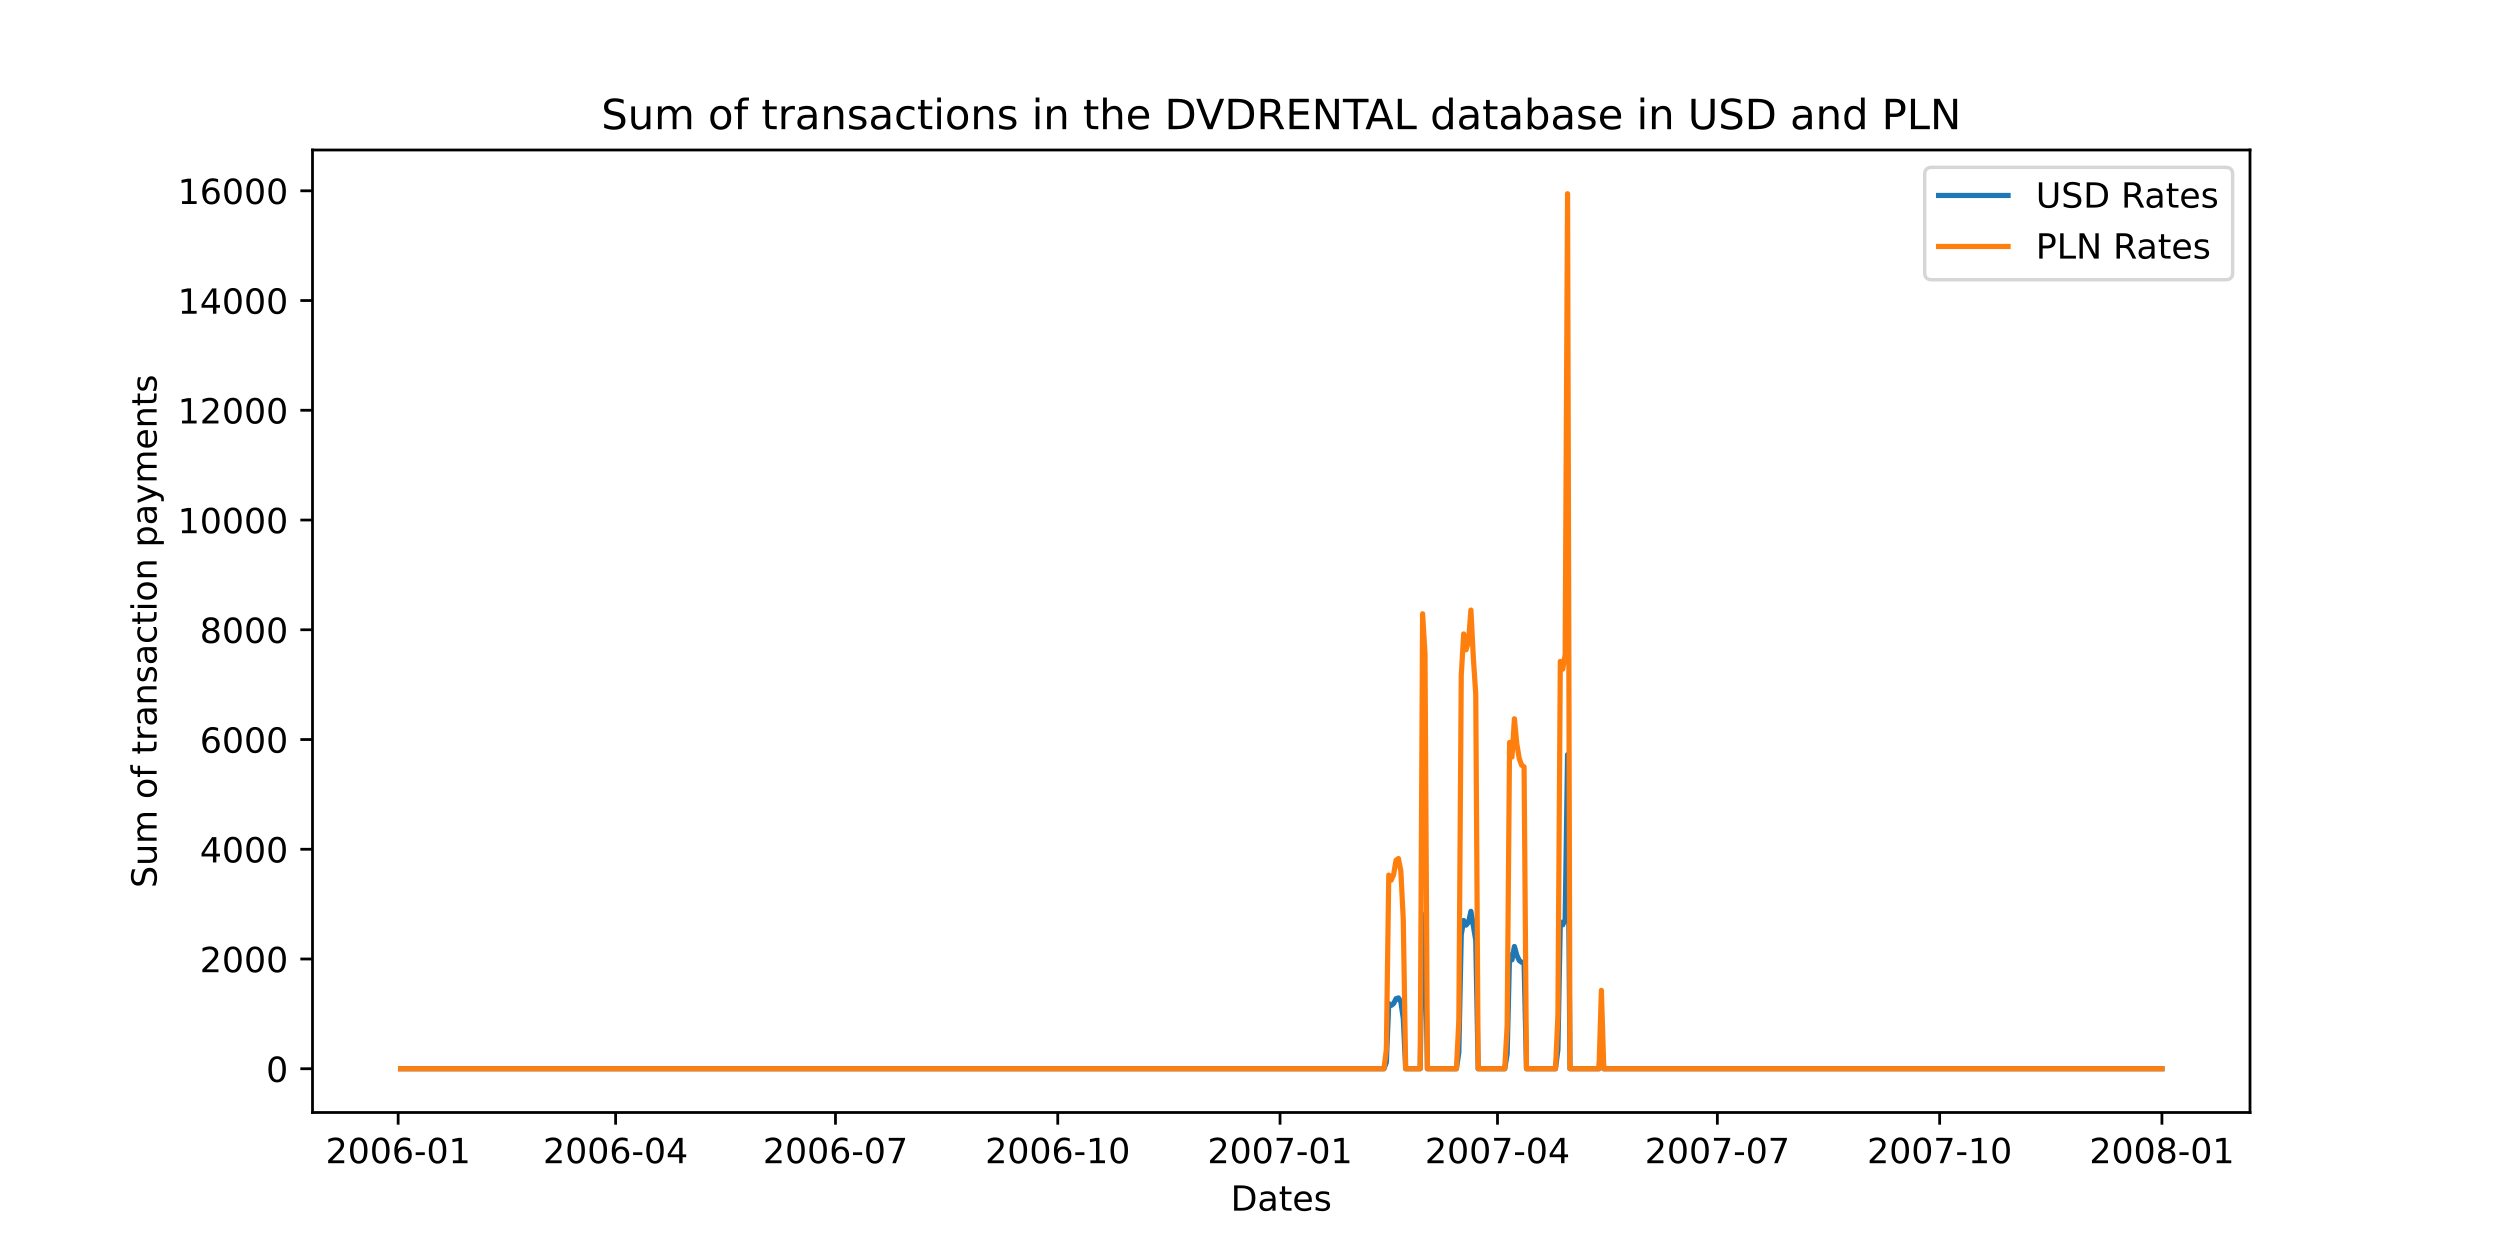
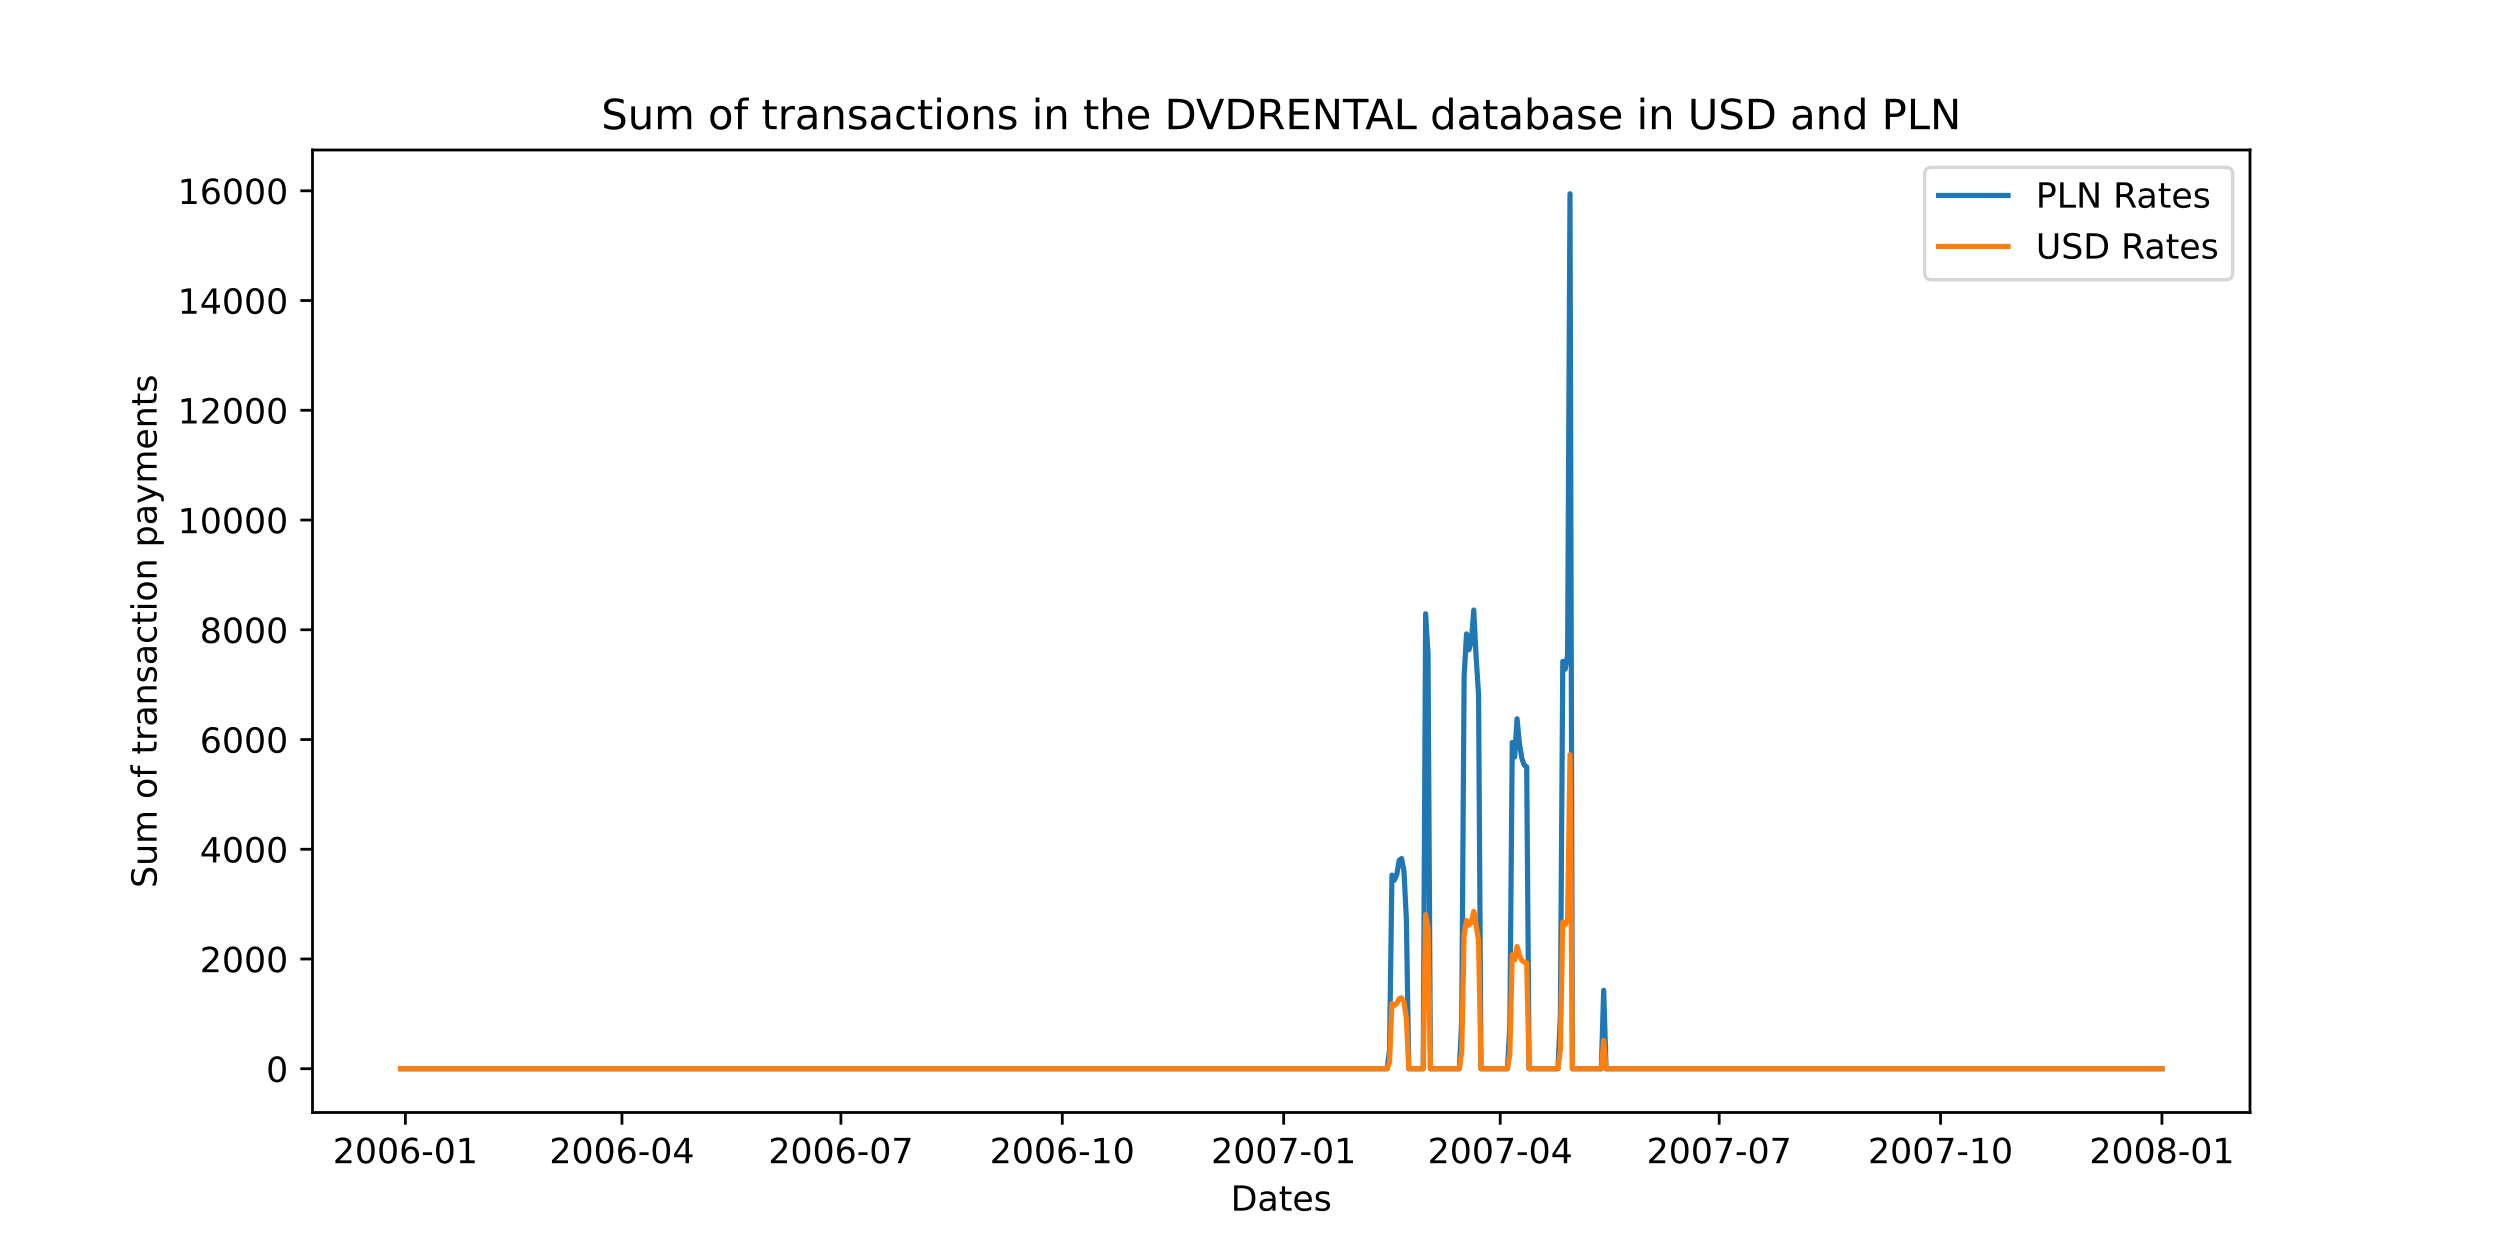
<svg xmlns="http://www.w3.org/2000/svg" xmlns:xlink="http://www.w3.org/1999/xlink" height="360pt" version="1.1" viewBox="0 0 720 360" width="720pt">
  <defs>
    <style type="text/css">*{stroke-linecap:butt;stroke-linejoin:round;}</style>
  </defs>
  <g id="figure_1">
    <g id="patch_1">
      <path d="M 0 360  L 720 360  L 720 0  L 0 0  z " style="fill:#ffffff;" />
    </g>
    <g id="axes_1">
      <g id="patch_2">
        <path d="M 90 320.4  L 648 320.4  L 648 43.2  L 90 43.2  z " style="fill:#ffffff;" />
      </g>
      <g id="matplotlib.axis_1">
        <g id="xtick_1">
          <g id="line2d_1">
            <defs>
-               <path d="M 0 0  L 0 3.5  " id="m8ae2f4ea86" style="stroke:#000000;stroke-width:0.8;" />
+               <path d="M 0 0  L 0 3.5  " id="md2134ed39a" style="stroke:#000000;stroke-width:0.8;" />
            </defs>
            <g>
-               <use style="stroke:#000000;stroke-width:0.8;" x="114.668" xlink:href="#m8ae2f4ea86" y="320.4" />
+               <use style="stroke:#000000;stroke-width:0.8;" x="116.75" xlink:href="#md2134ed39a" y="320.4" />
            </g>
          </g>
          <g id="text_1">
-             <g transform="translate(93.77638 334.9984)scale(0.1 -0.1)">
+             <g transform="translate(95.85822 334.9984)scale(0.1 -0.1)">
              <defs>
                <path d="M 19.188 8.297  L 53.609 8.297  L 53.609 0  L 7.328 0  L 7.328 8.297  Q 12.938 14.109 22.625 23.891  Q 32.328 33.688 34.812 36.531  Q 39.547 41.844 41.422 45.531  Q 43.312 49.219 43.312 52.781  Q 43.312 58.594 39.234 62.25  Q 35.156 65.922 28.609 65.922  Q 23.969 65.922 18.812 64.312  Q 13.672 62.703 7.812 59.422  L 7.812 69.391  Q 13.766 71.781 18.938 73  Q 24.125 74.219 28.422 74.219  Q 39.75 74.219 46.484 68.547  Q 53.219 62.891 53.219 53.422  Q 53.219 48.922 51.531 44.891  Q 49.859 40.875 45.406 35.406  Q 44.188 33.984 37.641 27.219  Q 31.109 20.453 19.188 8.297  z " id="DejaVuSans-50" />
                <path d="M 31.781 66.406  Q 24.172 66.406 20.328 58.906  Q 16.5 51.422 16.5 36.375  Q 16.5 21.391 20.328 13.891  Q 24.172 6.391 31.781 6.391  Q 39.453 6.391 43.281 13.891  Q 47.125 21.391 47.125 36.375  Q 47.125 51.422 43.281 58.906  Q 39.453 66.406 31.781 66.406  z M 31.781 74.219  Q 44.047 74.219 50.516 64.516  Q 56.984 54.828 56.984 36.375  Q 56.984 17.969 50.516 8.266  Q 44.047 -1.422 31.781 -1.422  Q 19.531 -1.422 13.062 8.266  Q 6.594 17.969 6.594 36.375  Q 6.594 54.828 13.062 64.516  Q 19.531 74.219 31.781 74.219  z " id="DejaVuSans-48" />
                <path d="M 33.016 40.375  Q 26.375 40.375 22.484 35.828  Q 18.609 31.297 18.609 23.391  Q 18.609 15.531 22.484 10.953  Q 26.375 6.391 33.016 6.391  Q 39.656 6.391 43.531 10.953  Q 47.406 15.531 47.406 23.391  Q 47.406 31.297 43.531 35.828  Q 39.656 40.375 33.016 40.375  z M 52.594 71.297  L 52.594 62.312  Q 48.875 64.062 45.094 64.984  Q 41.312 65.922 37.594 65.922  Q 27.828 65.922 22.672 59.328  Q 17.531 52.734 16.797 39.406  Q 19.672 43.656 24.016 45.922  Q 28.375 48.188 33.594 48.188  Q 44.578 48.188 50.953 41.516  Q 57.328 34.859 57.328 23.391  Q 57.328 12.156 50.688 5.359  Q 44.047 -1.422 33.016 -1.422  Q 20.359 -1.422 13.672 8.266  Q 6.984 17.969 6.984 36.375  Q 6.984 53.656 15.188 63.938  Q 23.391 74.219 37.203 74.219  Q 40.922 74.219 44.703 73.484  Q 48.484 72.75 52.594 71.297  z " id="DejaVuSans-54" />
                <path d="M 4.891 31.391  L 31.203 31.391  L 31.203 23.391  L 4.891 23.391  z " id="DejaVuSans-45" />
                <path d="M 12.406 8.297  L 28.516 8.297  L 28.516 63.922  L 10.984 60.406  L 10.984 69.391  L 28.422 72.906  L 38.281 72.906  L 38.281 8.297  L 54.391 8.297  L 54.391 0  L 12.406 0  z " id="DejaVuSans-49" />
              </defs>
              <use xlink:href="#DejaVuSans-50" />
              <use x="63.623" xlink:href="#DejaVuSans-48" />
              <use x="127.246" xlink:href="#DejaVuSans-48" />
              <use x="190.869" xlink:href="#DejaVuSans-54" />
              <use x="254.492" xlink:href="#DejaVuSans-45" />
              <use x="290.576" xlink:href="#DejaVuSans-48" />
              <use x="354.199" xlink:href="#DejaVuSans-49" />
            </g>
          </g>
        </g>
        <g id="xtick_2">
          <g id="line2d_2">
            <g>
-               <use style="stroke:#000000;stroke-width:0.8;" x="177.294" xlink:href="#m8ae2f4ea86" y="320.4" />
+               <use style="stroke:#000000;stroke-width:0.8;" x="179.119" xlink:href="#md2134ed39a" y="320.4" />
            </g>
          </g>
          <g id="text_2">
-             <g transform="translate(156.4026 334.9984)scale(0.1 -0.1)">
+             <g transform="translate(158.2278 334.9984)scale(0.1 -0.1)">
              <defs>
                <path d="M 37.797 64.312  L 12.891 25.391  L 37.797 25.391  z M 35.203 72.906  L 47.609 72.906  L 47.609 25.391  L 58.016 25.391  L 58.016 17.188  L 47.609 17.188  L 47.609 0  L 37.797 0  L 37.797 17.188  L 4.891 17.188  L 4.891 26.703  z " id="DejaVuSans-52" />
              </defs>
              <use xlink:href="#DejaVuSans-50" />
              <use x="63.623" xlink:href="#DejaVuSans-48" />
              <use x="127.246" xlink:href="#DejaVuSans-48" />
              <use x="190.869" xlink:href="#DejaVuSans-54" />
              <use x="254.492" xlink:href="#DejaVuSans-45" />
              <use x="290.576" xlink:href="#DejaVuSans-48" />
              <use x="354.199" xlink:href="#DejaVuSans-52" />
            </g>
          </g>
        </g>
        <g id="xtick_3">
          <g id="line2d_3">
            <g>
-               <use style="stroke:#000000;stroke-width:0.8;" x="240.616" xlink:href="#m8ae2f4ea86" y="320.4" />
+               <use style="stroke:#000000;stroke-width:0.8;" x="242.182" xlink:href="#md2134ed39a" y="320.4" />
            </g>
          </g>
          <g id="text_3">
-             <g transform="translate(219.7248 334.9984)scale(0.1 -0.1)">
+             <g transform="translate(221.2904 334.9984)scale(0.1 -0.1)">
              <defs>
                <path d="M 8.203 72.906  L 55.078 72.906  L 55.078 68.703  L 28.609 0  L 18.312 0  L 43.219 64.594  L 8.203 64.594  z " id="DejaVuSans-55" />
              </defs>
              <use xlink:href="#DejaVuSans-50" />
              <use x="63.623" xlink:href="#DejaVuSans-48" />
              <use x="127.246" xlink:href="#DejaVuSans-48" />
              <use x="190.869" xlink:href="#DejaVuSans-54" />
              <use x="254.492" xlink:href="#DejaVuSans-45" />
              <use x="290.576" xlink:href="#DejaVuSans-48" />
              <use x="354.199" xlink:href="#DejaVuSans-55" />
            </g>
          </g>
        </g>
        <g id="xtick_4">
          <g id="line2d_4">
            <g>
-               <use style="stroke:#000000;stroke-width:0.8;" x="304.634" xlink:href="#m8ae2f4ea86" y="320.4" />
+               <use style="stroke:#000000;stroke-width:0.8;" x="305.937" xlink:href="#md2134ed39a" y="320.4" />
            </g>
          </g>
          <g id="text_4">
-             <g transform="translate(283.7427 334.9984)scale(0.1 -0.1)">
+             <g transform="translate(285.046 334.9984)scale(0.1 -0.1)">
              <use xlink:href="#DejaVuSans-50" />
              <use x="63.623" xlink:href="#DejaVuSans-48" />
              <use x="127.246" xlink:href="#DejaVuSans-48" />
              <use x="190.869" xlink:href="#DejaVuSans-54" />
              <use x="254.492" xlink:href="#DejaVuSans-45" />
              <use x="290.576" xlink:href="#DejaVuSans-49" />
              <use x="354.199" xlink:href="#DejaVuSans-48" />
            </g>
          </g>
        </g>
        <g id="xtick_5">
          <g id="line2d_5">
            <g>
-               <use style="stroke:#000000;stroke-width:0.8;" x="368.652" xlink:href="#m8ae2f4ea86" y="320.4" />
+               <use style="stroke:#000000;stroke-width:0.8;" x="369.693" xlink:href="#md2134ed39a" y="320.4" />
            </g>
          </g>
          <g id="text_5">
-             <g transform="translate(347.7607 334.9984)scale(0.1 -0.1)">
+             <g transform="translate(348.8016 334.9984)scale(0.1 -0.1)">
              <use xlink:href="#DejaVuSans-50" />
              <use x="63.623" xlink:href="#DejaVuSans-48" />
              <use x="127.246" xlink:href="#DejaVuSans-48" />
              <use x="190.869" xlink:href="#DejaVuSans-55" />
              <use x="254.492" xlink:href="#DejaVuSans-45" />
              <use x="290.576" xlink:href="#DejaVuSans-48" />
              <use x="354.199" xlink:href="#DejaVuSans-49" />
            </g>
          </g>
        </g>
        <g id="xtick_6">
          <g id="line2d_6">
            <g>
-               <use style="stroke:#000000;stroke-width:0.8;" x="431.278" xlink:href="#m8ae2f4ea86" y="320.4" />
+               <use style="stroke:#000000;stroke-width:0.8;" x="432.063" xlink:href="#md2134ed39a" y="320.4" />
            </g>
          </g>
          <g id="text_6">
-             <g transform="translate(410.3869 334.9984)scale(0.1 -0.1)">
+             <g transform="translate(411.1712 334.9984)scale(0.1 -0.1)">
              <use xlink:href="#DejaVuSans-50" />
              <use x="63.623" xlink:href="#DejaVuSans-48" />
              <use x="127.246" xlink:href="#DejaVuSans-48" />
              <use x="190.869" xlink:href="#DejaVuSans-55" />
              <use x="254.492" xlink:href="#DejaVuSans-45" />
              <use x="290.576" xlink:href="#DejaVuSans-48" />
              <use x="354.199" xlink:href="#DejaVuSans-52" />
            </g>
          </g>
        </g>
        <g id="xtick_7">
          <g id="line2d_7">
            <g>
-               <use style="stroke:#000000;stroke-width:0.8;" x="494.6" xlink:href="#m8ae2f4ea86" y="320.4" />
+               <use style="stroke:#000000;stroke-width:0.8;" x="495.125" xlink:href="#md2134ed39a" y="320.4" />
            </g>
          </g>
          <g id="text_7">
-             <g transform="translate(473.709 334.9984)scale(0.1 -0.1)">
+             <g transform="translate(474.2338 334.9984)scale(0.1 -0.1)">
              <use xlink:href="#DejaVuSans-50" />
              <use x="63.623" xlink:href="#DejaVuSans-48" />
              <use x="127.246" xlink:href="#DejaVuSans-48" />
              <use x="190.869" xlink:href="#DejaVuSans-55" />
              <use x="254.492" xlink:href="#DejaVuSans-45" />
              <use x="290.576" xlink:href="#DejaVuSans-48" />
              <use x="354.199" xlink:href="#DejaVuSans-55" />
            </g>
          </g>
        </g>
        <g id="xtick_8">
          <g id="line2d_8">
            <g>
-               <use style="stroke:#000000;stroke-width:0.8;" x="558.618" xlink:href="#m8ae2f4ea86" y="320.4" />
+               <use style="stroke:#000000;stroke-width:0.8;" x="558.881" xlink:href="#md2134ed39a" y="320.4" />
            </g>
          </g>
          <g id="text_8">
-             <g transform="translate(537.727 334.9984)scale(0.1 -0.1)">
+             <g transform="translate(537.9894 334.9984)scale(0.1 -0.1)">
              <use xlink:href="#DejaVuSans-50" />
              <use x="63.623" xlink:href="#DejaVuSans-48" />
              <use x="127.246" xlink:href="#DejaVuSans-48" />
              <use x="190.869" xlink:href="#DejaVuSans-55" />
              <use x="254.492" xlink:href="#DejaVuSans-45" />
              <use x="290.576" xlink:href="#DejaVuSans-49" />
              <use x="354.199" xlink:href="#DejaVuSans-48" />
            </g>
          </g>
        </g>
        <g id="xtick_9">
          <g id="line2d_9">
            <g>
-               <use style="stroke:#000000;stroke-width:0.8;" x="622.636" xlink:href="#m8ae2f4ea86" y="320.4" />
+               <use style="stroke:#000000;stroke-width:0.8;" x="622.636" xlink:href="#md2134ed39a" y="320.4" />
            </g>
          </g>
          <g id="text_9">
            <g transform="translate(601.745 334.9984)scale(0.1 -0.1)">
              <defs>
                <path d="M 31.781 34.625  Q 24.75 34.625 20.719 30.859  Q 16.703 27.094 16.703 20.516  Q 16.703 13.922 20.719 10.156  Q 24.75 6.391 31.781 6.391  Q 38.812 6.391 42.859 10.172  Q 46.922 13.969 46.922 20.516  Q 46.922 27.094 42.891 30.859  Q 38.875 34.625 31.781 34.625  z M 21.922 38.812  Q 15.578 40.375 12.031 44.719  Q 8.5 49.078 8.5 55.328  Q 8.5 64.062 14.719 69.141  Q 20.953 74.219 31.781 74.219  Q 42.672 74.219 48.875 69.141  Q 55.078 64.062 55.078 55.328  Q 55.078 49.078 51.531 44.719  Q 48 40.375 41.703 38.812  Q 48.828 37.156 52.797 32.312  Q 56.781 27.484 56.781 20.516  Q 56.781 9.906 50.312 4.234  Q 43.844 -1.422 31.781 -1.422  Q 19.734 -1.422 13.25 4.234  Q 6.781 9.906 6.781 20.516  Q 6.781 27.484 10.781 32.312  Q 14.797 37.156 21.922 38.812  z M 18.312 54.391  Q 18.312 48.734 21.844 45.562  Q 25.391 42.391 31.781 42.391  Q 38.141 42.391 41.719 45.562  Q 45.312 48.734 45.312 54.391  Q 45.312 60.062 41.719 63.234  Q 38.141 66.406 31.781 66.406  Q 25.391 66.406 21.844 63.234  Q 18.312 60.062 18.312 54.391  z " id="DejaVuSans-56" />
              </defs>
              <use xlink:href="#DejaVuSans-50" />
              <use x="63.623" xlink:href="#DejaVuSans-48" />
              <use x="127.246" xlink:href="#DejaVuSans-48" />
              <use x="190.869" xlink:href="#DejaVuSans-56" />
              <use x="254.492" xlink:href="#DejaVuSans-45" />
              <use x="290.576" xlink:href="#DejaVuSans-48" />
              <use x="354.199" xlink:href="#DejaVuSans-49" />
            </g>
          </g>
        </g>
        <g id="text_10">
          <g transform="translate(354.4445 348.6766)scale(0.1 -0.1)">
            <defs>
              <path d="M 19.672 64.797  L 19.672 8.109  L 31.594 8.109  Q 46.688 8.109 53.688 14.938  Q 60.688 21.781 60.688 36.531  Q 60.688 51.172 53.688 57.984  Q 46.688 64.797 31.594 64.797  z M 9.812 72.906  L 30.078 72.906  Q 51.266 72.906 61.172 64.094  Q 71.094 55.281 71.094 36.531  Q 71.094 17.672 61.125 8.828  Q 51.172 0 30.078 0  L 9.812 0  z " id="DejaVuSans-68" />
              <path d="M 34.281 27.484  Q 23.391 27.484 19.188 25  Q 14.984 22.516 14.984 16.5  Q 14.984 11.719 18.141 8.906  Q 21.297 6.109 26.703 6.109  Q 34.188 6.109 38.703 11.406  Q 43.219 16.703 43.219 25.484  L 43.219 27.484  z M 52.203 31.203  L 52.203 0  L 43.219 0  L 43.219 8.297  Q 40.141 3.328 35.547 0.953  Q 30.953 -1.422 24.312 -1.422  Q 15.922 -1.422 10.953 3.297  Q 6 8.016 6 15.922  Q 6 25.141 12.172 29.828  Q 18.359 34.516 30.609 34.516  L 43.219 34.516  L 43.219 35.406  Q 43.219 41.609 39.141 45  Q 35.062 48.391 27.688 48.391  Q 23 48.391 18.547 47.266  Q 14.109 46.141 10.016 43.891  L 10.016 52.203  Q 14.938 54.109 19.578 55.047  Q 24.219 56 28.609 56  Q 40.484 56 46.344 49.844  Q 52.203 43.703 52.203 31.203  z " id="DejaVuSans-97" />
              <path d="M 18.312 70.219  L 18.312 54.688  L 36.812 54.688  L 36.812 47.703  L 18.312 47.703  L 18.312 18.016  Q 18.312 11.328 20.141 9.422  Q 21.969 7.516 27.594 7.516  L 36.812 7.516  L 36.812 0  L 27.594 0  Q 17.188 0 13.234 3.875  Q 9.281 7.766 9.281 18.016  L 9.281 47.703  L 2.688 47.703  L 2.688 54.688  L 9.281 54.688  L 9.281 70.219  z " id="DejaVuSans-116" />
              <path d="M 56.203 29.594  L 56.203 25.203  L 14.891 25.203  Q 15.484 15.922 20.484 11.062  Q 25.484 6.203 34.422 6.203  Q 39.594 6.203 44.453 7.469  Q 49.312 8.734 54.109 11.281  L 54.109 2.781  Q 49.266 0.734 44.188 -0.344  Q 39.109 -1.422 33.891 -1.422  Q 20.797 -1.422 13.156 6.188  Q 5.516 13.812 5.516 26.812  Q 5.516 40.234 12.766 48.109  Q 20.016 56 32.328 56  Q 43.359 56 49.781 48.891  Q 56.203 41.797 56.203 29.594  z M 47.219 32.234  Q 47.125 39.594 43.094 43.984  Q 39.062 48.391 32.422 48.391  Q 24.906 48.391 20.391 44.141  Q 15.875 39.891 15.188 32.172  z " id="DejaVuSans-101" />
              <path d="M 44.281 53.078  L 44.281 44.578  Q 40.484 46.531 36.375 47.5  Q 32.281 48.484 27.875 48.484  Q 21.188 48.484 17.844 46.438  Q 14.5 44.391 14.5 40.281  Q 14.5 37.156 16.891 35.375  Q 19.281 33.594 26.516 31.984  L 29.594 31.297  Q 39.156 29.25 43.188 25.516  Q 47.219 21.781 47.219 15.094  Q 47.219 7.469 41.188 3.016  Q 35.156 -1.422 24.609 -1.422  Q 20.219 -1.422 15.453 -0.562  Q 10.688 0.297 5.422 2  L 5.422 11.281  Q 10.406 8.688 15.234 7.391  Q 20.062 6.109 24.812 6.109  Q 31.156 6.109 34.562 8.281  Q 37.984 10.453 37.984 14.406  Q 37.984 18.062 35.516 20.016  Q 33.062 21.969 24.703 23.781  L 21.578 24.516  Q 13.234 26.266 9.516 29.906  Q 5.812 33.547 5.812 39.891  Q 5.812 47.609 11.281 51.797  Q 16.75 56 26.812 56  Q 31.781 56 36.172 55.266  Q 40.578 54.547 44.281 53.078  z " id="DejaVuSans-115" />
            </defs>
            <use xlink:href="#DejaVuSans-68" />
            <use x="77.002" xlink:href="#DejaVuSans-97" />
            <use x="138.281" xlink:href="#DejaVuSans-116" />
            <use x="177.49" xlink:href="#DejaVuSans-101" />
            <use x="239.014" xlink:href="#DejaVuSans-115" />
          </g>
        </g>
      </g>
      <g id="matplotlib.axis_2">
        <g id="ytick_1">
          <g id="line2d_10">
            <defs>
-               <path d="M 0 0  L -3.5 0  " id="ma64f63859c" style="stroke:#000000;stroke-width:0.8;" />
+               <path d="M 0 0  L -3.5 0  " id="md14591c562" style="stroke:#000000;stroke-width:0.8;" />
            </defs>
            <g>
-               <use style="stroke:#000000;stroke-width:0.8;" x="90" xlink:href="#ma64f63859c" y="307.8" />
+               <use style="stroke:#000000;stroke-width:0.8;" x="90" xlink:href="#md14591c562" y="307.8" />
            </g>
          </g>
          <g id="text_11">
            <g transform="translate(76.6375 311.5992)scale(0.1 -0.1)">
              <use xlink:href="#DejaVuSans-48" />
            </g>
          </g>
        </g>
        <g id="ytick_2">
          <g id="line2d_11">
            <g>
-               <use style="stroke:#000000;stroke-width:0.8;" x="90" xlink:href="#ma64f63859c" y="276.194" />
+               <use style="stroke:#000000;stroke-width:0.8;" x="90" xlink:href="#md14591c562" y="276.194" />
            </g>
          </g>
          <g id="text_12">
            <g transform="translate(57.55 279.9929)scale(0.1 -0.1)">
              <use xlink:href="#DejaVuSans-50" />
              <use x="63.623" xlink:href="#DejaVuSans-48" />
              <use x="127.246" xlink:href="#DejaVuSans-48" />
              <use x="190.869" xlink:href="#DejaVuSans-48" />
            </g>
          </g>
        </g>
        <g id="ytick_3">
          <g id="line2d_12">
            <g>
-               <use style="stroke:#000000;stroke-width:0.8;" x="90" xlink:href="#ma64f63859c" y="244.587" />
+               <use style="stroke:#000000;stroke-width:0.8;" x="90" xlink:href="#md14591c562" y="244.587" />
            </g>
          </g>
          <g id="text_13">
            <g transform="translate(57.55 248.3866)scale(0.1 -0.1)">
              <use xlink:href="#DejaVuSans-52" />
              <use x="63.623" xlink:href="#DejaVuSans-48" />
              <use x="127.246" xlink:href="#DejaVuSans-48" />
              <use x="190.869" xlink:href="#DejaVuSans-48" />
            </g>
          </g>
        </g>
        <g id="ytick_4">
          <g id="line2d_13">
            <g>
-               <use style="stroke:#000000;stroke-width:0.8;" x="90" xlink:href="#ma64f63859c" y="212.981" />
+               <use style="stroke:#000000;stroke-width:0.8;" x="90" xlink:href="#md14591c562" y="212.981" />
            </g>
          </g>
          <g id="text_14">
            <g transform="translate(57.55 216.7803)scale(0.1 -0.1)">
              <use xlink:href="#DejaVuSans-54" />
              <use x="63.623" xlink:href="#DejaVuSans-48" />
              <use x="127.246" xlink:href="#DejaVuSans-48" />
              <use x="190.869" xlink:href="#DejaVuSans-48" />
            </g>
          </g>
        </g>
        <g id="ytick_5">
          <g id="line2d_14">
            <g>
-               <use style="stroke:#000000;stroke-width:0.8;" x="90" xlink:href="#ma64f63859c" y="181.375" />
+               <use style="stroke:#000000;stroke-width:0.8;" x="90" xlink:href="#md14591c562" y="181.375" />
            </g>
          </g>
          <g id="text_15">
            <g transform="translate(57.55 185.174)scale(0.1 -0.1)">
              <use xlink:href="#DejaVuSans-56" />
              <use x="63.623" xlink:href="#DejaVuSans-48" />
              <use x="127.246" xlink:href="#DejaVuSans-48" />
              <use x="190.869" xlink:href="#DejaVuSans-48" />
            </g>
          </g>
        </g>
        <g id="ytick_6">
          <g id="line2d_15">
            <g>
-               <use style="stroke:#000000;stroke-width:0.8;" x="90" xlink:href="#ma64f63859c" y="149.768" />
+               <use style="stroke:#000000;stroke-width:0.8;" x="90" xlink:href="#md14591c562" y="149.768" />
            </g>
          </g>
          <g id="text_16">
            <g transform="translate(51.1875 153.5677)scale(0.1 -0.1)">
              <use xlink:href="#DejaVuSans-49" />
              <use x="63.623" xlink:href="#DejaVuSans-48" />
              <use x="127.246" xlink:href="#DejaVuSans-48" />
              <use x="190.869" xlink:href="#DejaVuSans-48" />
              <use x="254.492" xlink:href="#DejaVuSans-48" />
            </g>
          </g>
        </g>
        <g id="ytick_7">
          <g id="line2d_16">
            <g>
-               <use style="stroke:#000000;stroke-width:0.8;" x="90" xlink:href="#ma64f63859c" y="118.162" />
+               <use style="stroke:#000000;stroke-width:0.8;" x="90" xlink:href="#md14591c562" y="118.162" />
            </g>
          </g>
          <g id="text_17">
            <g transform="translate(51.1875 121.9614)scale(0.1 -0.1)">
              <use xlink:href="#DejaVuSans-49" />
              <use x="63.623" xlink:href="#DejaVuSans-50" />
              <use x="127.246" xlink:href="#DejaVuSans-48" />
              <use x="190.869" xlink:href="#DejaVuSans-48" />
              <use x="254.492" xlink:href="#DejaVuSans-48" />
            </g>
          </g>
        </g>
        <g id="ytick_8">
          <g id="line2d_17">
            <g>
-               <use style="stroke:#000000;stroke-width:0.8;" x="90" xlink:href="#ma64f63859c" y="86.556" />
+               <use style="stroke:#000000;stroke-width:0.8;" x="90" xlink:href="#md14591c562" y="86.556" />
            </g>
          </g>
          <g id="text_18">
            <g transform="translate(51.1875 90.35508)scale(0.1 -0.1)">
              <use xlink:href="#DejaVuSans-49" />
              <use x="63.623" xlink:href="#DejaVuSans-52" />
              <use x="127.246" xlink:href="#DejaVuSans-48" />
              <use x="190.869" xlink:href="#DejaVuSans-48" />
              <use x="254.492" xlink:href="#DejaVuSans-48" />
            </g>
          </g>
        </g>
        <g id="ytick_9">
          <g id="line2d_18">
            <g>
-               <use style="stroke:#000000;stroke-width:0.8;" x="90" xlink:href="#ma64f63859c" y="54.95" />
+               <use style="stroke:#000000;stroke-width:0.8;" x="90" xlink:href="#md14591c562" y="54.95" />
            </g>
          </g>
          <g id="text_19">
            <g transform="translate(51.1875 58.74877)scale(0.1 -0.1)">
              <use xlink:href="#DejaVuSans-49" />
              <use x="63.623" xlink:href="#DejaVuSans-54" />
              <use x="127.246" xlink:href="#DejaVuSans-48" />
              <use x="190.869" xlink:href="#DejaVuSans-48" />
              <use x="254.492" xlink:href="#DejaVuSans-48" />
            </g>
          </g>
        </g>
        <g id="text_20">
          <g transform="translate(45.10781 255.7219)rotate(-90)scale(0.1 -0.1)">
            <defs>
              <path d="M 53.516 70.516  L 53.516 60.891  Q 47.906 63.578 42.922 64.891  Q 37.938 66.219 33.297 66.219  Q 25.25 66.219 20.875 63.094  Q 16.5 59.969 16.5 54.203  Q 16.5 49.359 19.406 46.891  Q 22.312 44.438 30.422 42.922  L 36.375 41.703  Q 47.406 39.594 52.656 34.297  Q 57.906 29 57.906 20.125  Q 57.906 9.516 50.797 4.047  Q 43.703 -1.422 29.984 -1.422  Q 24.812 -1.422 18.969 -0.25  Q 13.141 0.922 6.891 3.219  L 6.891 13.375  Q 12.891 10.016 18.656 8.297  Q 24.422 6.594 29.984 6.594  Q 38.422 6.594 43.016 9.906  Q 47.609 13.234 47.609 19.391  Q 47.609 24.75 44.312 27.781  Q 41.016 30.812 33.5 32.328  L 27.484 33.5  Q 16.453 35.688 11.516 40.375  Q 6.594 45.062 6.594 53.422  Q 6.594 63.094 13.406 68.656  Q 20.219 74.219 32.172 74.219  Q 37.312 74.219 42.625 73.281  Q 47.953 72.359 53.516 70.516  z " id="DejaVuSans-83" />
              <path d="M 8.5 21.578  L 8.5 54.688  L 17.484 54.688  L 17.484 21.922  Q 17.484 14.156 20.5 10.266  Q 23.531 6.391 29.594 6.391  Q 36.859 6.391 41.078 11.031  Q 45.312 15.672 45.312 23.688  L 45.312 54.688  L 54.297 54.688  L 54.297 0  L 45.312 0  L 45.312 8.406  Q 42.047 3.422 37.719 1  Q 33.406 -1.422 27.688 -1.422  Q 18.266 -1.422 13.375 4.438  Q 8.5 10.297 8.5 21.578  z M 31.109 56  z " id="DejaVuSans-117" />
              <path d="M 52 44.188  Q 55.375 50.25 60.062 53.125  Q 64.75 56 71.094 56  Q 79.641 56 84.281 50.016  Q 88.922 44.047 88.922 33.016  L 88.922 0  L 79.891 0  L 79.891 32.719  Q 79.891 40.578 77.094 44.375  Q 74.312 48.188 68.609 48.188  Q 61.625 48.188 57.562 43.547  Q 53.516 38.922 53.516 30.906  L 53.516 0  L 44.484 0  L 44.484 32.719  Q 44.484 40.625 41.703 44.406  Q 38.922 48.188 33.109 48.188  Q 26.219 48.188 22.156 43.531  Q 18.109 38.875 18.109 30.906  L 18.109 0  L 9.078 0  L 9.078 54.688  L 18.109 54.688  L 18.109 46.188  Q 21.188 51.219 25.484 53.609  Q 29.781 56 35.688 56  Q 41.656 56 45.828 52.969  Q 50 49.953 52 44.188  z " id="DejaVuSans-109" />
              <path id="DejaVuSans-32" />
              <path d="M 30.609 48.391  Q 23.391 48.391 19.188 42.75  Q 14.984 37.109 14.984 27.297  Q 14.984 17.484 19.156 11.844  Q 23.344 6.203 30.609 6.203  Q 37.797 6.203 41.984 11.859  Q 46.188 17.531 46.188 27.297  Q 46.188 37.016 41.984 42.703  Q 37.797 48.391 30.609 48.391  z M 30.609 56  Q 42.328 56 49.016 48.375  Q 55.719 40.766 55.719 27.297  Q 55.719 13.875 49.016 6.219  Q 42.328 -1.422 30.609 -1.422  Q 18.844 -1.422 12.172 6.219  Q 5.516 13.875 5.516 27.297  Q 5.516 40.766 12.172 48.375  Q 18.844 56 30.609 56  z " id="DejaVuSans-111" />
              <path d="M 37.109 75.984  L 37.109 68.5  L 28.516 68.5  Q 23.688 68.5 21.797 66.547  Q 19.922 64.594 19.922 59.516  L 19.922 54.688  L 34.719 54.688  L 34.719 47.703  L 19.922 47.703  L 19.922 0  L 10.891 0  L 10.891 47.703  L 2.297 47.703  L 2.297 54.688  L 10.891 54.688  L 10.891 58.5  Q 10.891 67.625 15.141 71.797  Q 19.391 75.984 28.609 75.984  z " id="DejaVuSans-102" />
              <path d="M 41.109 46.297  Q 39.594 47.172 37.812 47.578  Q 36.031 48 33.891 48  Q 26.266 48 22.188 43.047  Q 18.109 38.094 18.109 28.812  L 18.109 0  L 9.078 0  L 9.078 54.688  L 18.109 54.688  L 18.109 46.188  Q 20.953 51.172 25.484 53.578  Q 30.031 56 36.531 56  Q 37.453 56 38.578 55.875  Q 39.703 55.766 41.062 55.516  z " id="DejaVuSans-114" />
              <path d="M 54.891 33.016  L 54.891 0  L 45.906 0  L 45.906 32.719  Q 45.906 40.484 42.875 44.328  Q 39.844 48.188 33.797 48.188  Q 26.516 48.188 22.312 43.547  Q 18.109 38.922 18.109 30.906  L 18.109 0  L 9.078 0  L 9.078 54.688  L 18.109 54.688  L 18.109 46.188  Q 21.344 51.125 25.703 53.562  Q 30.078 56 35.797 56  Q 45.219 56 50.047 50.172  Q 54.891 44.344 54.891 33.016  z " id="DejaVuSans-110" />
              <path d="M 48.781 52.594  L 48.781 44.188  Q 44.969 46.297 41.141 47.344  Q 37.312 48.391 33.406 48.391  Q 24.656 48.391 19.812 42.844  Q 14.984 37.312 14.984 27.297  Q 14.984 17.281 19.812 11.734  Q 24.656 6.203 33.406 6.203  Q 37.312 6.203 41.141 7.25  Q 44.969 8.297 48.781 10.406  L 48.781 2.094  Q 45.016 0.344 40.984 -0.531  Q 36.969 -1.422 32.422 -1.422  Q 20.062 -1.422 12.781 6.344  Q 5.516 14.109 5.516 27.297  Q 5.516 40.672 12.859 48.328  Q 20.219 56 33.016 56  Q 37.156 56 41.109 55.141  Q 45.062 54.297 48.781 52.594  z " id="DejaVuSans-99" />
              <path d="M 9.422 54.688  L 18.406 54.688  L 18.406 0  L 9.422 0  z M 9.422 75.984  L 18.406 75.984  L 18.406 64.594  L 9.422 64.594  z " id="DejaVuSans-105" />
              <path d="M 18.109 8.203  L 18.109 -20.797  L 9.078 -20.797  L 9.078 54.688  L 18.109 54.688  L 18.109 46.391  Q 20.953 51.266 25.266 53.625  Q 29.594 56 35.594 56  Q 45.562 56 51.781 48.094  Q 58.016 40.188 58.016 27.297  Q 58.016 14.406 51.781 6.484  Q 45.562 -1.422 35.594 -1.422  Q 29.594 -1.422 25.266 0.953  Q 20.953 3.328 18.109 8.203  z M 48.688 27.297  Q 48.688 37.203 44.609 42.844  Q 40.531 48.484 33.406 48.484  Q 26.266 48.484 22.188 42.844  Q 18.109 37.203 18.109 27.297  Q 18.109 17.391 22.188 11.75  Q 26.266 6.109 33.406 6.109  Q 40.531 6.109 44.609 11.75  Q 48.688 17.391 48.688 27.297  z " id="DejaVuSans-112" />
              <path d="M 32.172 -5.078  Q 28.375 -14.844 24.75 -17.812  Q 21.141 -20.797 15.094 -20.797  L 7.906 -20.797  L 7.906 -13.281  L 13.188 -13.281  Q 16.891 -13.281 18.938 -11.516  Q 21 -9.766 23.484 -3.219  L 25.094 0.875  L 2.984 54.688  L 12.5 54.688  L 29.594 11.922  L 46.688 54.688  L 56.203 54.688  z " id="DejaVuSans-121" />
            </defs>
            <use xlink:href="#DejaVuSans-83" />
            <use x="63.477" xlink:href="#DejaVuSans-117" />
            <use x="126.855" xlink:href="#DejaVuSans-109" />
            <use x="224.268" xlink:href="#DejaVuSans-32" />
            <use x="256.055" xlink:href="#DejaVuSans-111" />
            <use x="317.236" xlink:href="#DejaVuSans-102" />
            <use x="352.441" xlink:href="#DejaVuSans-32" />
            <use x="384.229" xlink:href="#DejaVuSans-116" />
            <use x="423.438" xlink:href="#DejaVuSans-114" />
            <use x="464.551" xlink:href="#DejaVuSans-97" />
            <use x="525.83" xlink:href="#DejaVuSans-110" />
            <use x="589.209" xlink:href="#DejaVuSans-115" />
            <use x="641.309" xlink:href="#DejaVuSans-97" />
            <use x="702.588" xlink:href="#DejaVuSans-99" />
            <use x="757.568" xlink:href="#DejaVuSans-116" />
            <use x="796.777" xlink:href="#DejaVuSans-105" />
            <use x="824.561" xlink:href="#DejaVuSans-111" />
            <use x="885.742" xlink:href="#DejaVuSans-110" />
            <use x="949.121" xlink:href="#DejaVuSans-32" />
            <use x="980.908" xlink:href="#DejaVuSans-112" />
            <use x="1044.385" xlink:href="#DejaVuSans-97" />
            <use x="1105.664" xlink:href="#DejaVuSans-121" />
            <use x="1164.844" xlink:href="#DejaVuSans-109" />
            <use x="1262.256" xlink:href="#DejaVuSans-101" />
            <use x="1323.779" xlink:href="#DejaVuSans-110" />
            <use x="1387.158" xlink:href="#DejaVuSans-116" />
            <use x="1426.367" xlink:href="#DejaVuSans-115" />
          </g>
        </g>
      </g>
      <g id="line2d_19">
-         <path clip-path="url(#p55eb781856)" d="M 115.364 307.8  L 398.574 307.8  L 399.269 305.955  L 399.965 289.011  L 400.661 289.56  L 401.357 289.023  L 402.053 287.635  L 402.749 287.4  L 403.444 288.535  L 404.14 293.295  L 404.836 307.8  L 409.011 307.8  L 409.707 263.421  L 410.403 267.501  L 411.099 307.8  L 419.449 307.8  L 420.145 303.07  L 420.841 269.206  L 421.536 265.104  L 422.232 266.432  L 422.928 265.607  L 423.624 262.472  L 425.016 270.782  L 425.712 307.8  L 433.366 307.8  L 434.062 303.48  L 434.758 274.975  L 435.453 276.442  L 436.149 272.593  L 436.845 275.121  L 437.541 276.618  L 438.237 277.137  L 438.933 277.292  L 439.629 307.8  L 447.979 307.8  L 448.675 302.313  L 449.37 265.549  L 450.066 266.353  L 450.762 264.853  L 451.458 217.344  L 452.154 307.8  L 460.504 307.8  L 461.2 299.674  L 461.896 307.8  L 622.636 307.8  L 622.636 307.8  " style="fill:none;stroke:#1f77b4;stroke-linecap:square;stroke-width:1.5;" />
+         <path clip-path="url(#p0fe2e359a3)" d="M 115.364 307.8  L 399.492 307.8  L 400.185 302.291  L 400.878 252.03  L 401.571 253.502  L 402.264 251.903  L 402.957 247.772  L 403.65 247.252  L 404.343 250.853  L 405.036 264.811  L 405.729 307.8  L 409.887 307.8  L 410.58 176.771  L 411.273 188.314  L 411.966 307.8  L 420.282 307.8  L 420.975 293.928  L 421.668 194.604  L 422.361 182.572  L 423.054 187.13  L 423.747 184.775  L 424.44 175.701  L 425.133 189.344  L 425.826 200.049  L 426.519 307.8  L 434.142 307.8  L 434.835 295.382  L 435.528 213.824  L 436.221 218.026  L 436.914 207.006  L 437.607 214.244  L 438.3 218.453  L 438.993 220.382  L 439.686 220.856  L 440.379 307.8  L 448.694 307.8  L 449.387 292.619  L 450.08 190.482  L 450.773 192.713  L 451.466 188.55  L 452.159 55.8  L 452.852 307.8  L 461.168 307.8  L 461.861 285.233  L 462.554 307.8  L 622.636 307.8  L 622.636 307.8  " style="fill:none;stroke:#1f77b4;stroke-linecap:square;stroke-width:1.5;" />
      </g>
      <g id="line2d_20">
-         <path clip-path="url(#p55eb781856)" d="M 115.364 307.8  L 398.574 307.8  L 399.269 302.291  L 399.965 252.03  L 400.661 253.502  L 401.357 251.903  L 402.053 247.772  L 402.749 247.252  L 403.444 250.853  L 404.14 264.811  L 404.836 307.8  L 409.011 307.8  L 409.707 176.771  L 410.403 188.314  L 411.099 307.8  L 419.449 307.8  L 420.145 293.928  L 420.841 194.604  L 421.536 182.572  L 422.232 187.13  L 422.928 184.775  L 423.624 175.701  L 424.32 189.344  L 425.016 200.049  L 425.712 307.8  L 433.366 307.8  L 434.062 295.382  L 434.758 213.824  L 435.453 218.026  L 436.149 207.006  L 436.845 214.244  L 437.541 218.453  L 438.237 220.382  L 438.933 220.856  L 439.629 307.8  L 447.979 307.8  L 448.675 292.619  L 449.37 190.482  L 450.066 192.713  L 450.762 188.55  L 451.458 55.8  L 452.154 307.8  L 460.504 307.8  L 461.2 285.233  L 461.896 307.8  L 622.636 307.8  L 622.636 307.8  " style="fill:none;stroke:#ff7f0e;stroke-linecap:square;stroke-width:1.5;" />
+         <path clip-path="url(#p0fe2e359a3)" d="M 115.364 307.8  L 399.492 307.8  L 400.185 305.955  L 400.878 289.011  L 401.571 289.56  L 402.264 289.023  L 402.957 287.635  L 403.65 287.4  L 404.343 288.535  L 405.036 293.295  L 405.729 307.8  L 409.887 307.8  L 410.58 263.421  L 411.273 267.501  L 411.966 307.8  L 420.282 307.8  L 420.975 303.07  L 421.668 269.206  L 422.361 265.104  L 423.054 266.432  L 423.747 265.607  L 424.44 262.472  L 425.826 270.782  L 426.519 307.8  L 434.142 307.8  L 434.835 303.48  L 435.528 274.975  L 436.221 276.442  L 436.914 272.593  L 437.607 275.121  L 438.3 276.618  L 438.993 277.137  L 439.686 277.292  L 440.379 307.8  L 448.694 307.8  L 449.387 302.313  L 450.08 265.549  L 450.773 266.353  L 451.466 264.853  L 452.159 217.344  L 452.852 307.8  L 461.168 307.8  L 461.861 299.674  L 462.554 307.8  L 622.636 307.8  L 622.636 307.8  " style="fill:none;stroke:#ff7f0e;stroke-linecap:square;stroke-width:1.5;" />
      </g>
      <g id="patch_3">
        <path d="M 90 320.4  L 90 43.2  " style="fill:none;stroke:#000000;stroke-linecap:square;stroke-linejoin:miter;stroke-width:0.8;" />
      </g>
      <g id="patch_4">
        <path d="M 648 320.4  L 648 43.2  " style="fill:none;stroke:#000000;stroke-linecap:square;stroke-linejoin:miter;stroke-width:0.8;" />
      </g>
      <g id="patch_5">
        <path d="M 90 320.4  L 648 320.4  " style="fill:none;stroke:#000000;stroke-linecap:square;stroke-linejoin:miter;stroke-width:0.8;" />
      </g>
      <g id="patch_6">
        <path d="M 90 43.2  L 648 43.2  " style="fill:none;stroke:#000000;stroke-linecap:square;stroke-linejoin:miter;stroke-width:0.8;" />
      </g>
      <g id="text_21">
        <g transform="translate(173.1759 37.2)scale(0.12 -0.12)">
          <defs>
            <path d="M 54.891 33.016  L 54.891 0  L 45.906 0  L 45.906 32.719  Q 45.906 40.484 42.875 44.328  Q 39.844 48.188 33.797 48.188  Q 26.516 48.188 22.312 43.547  Q 18.109 38.922 18.109 30.906  L 18.109 0  L 9.078 0  L 9.078 75.984  L 18.109 75.984  L 18.109 46.188  Q 21.344 51.125 25.703 53.562  Q 30.078 56 35.797 56  Q 45.219 56 50.047 50.172  Q 54.891 44.344 54.891 33.016  z " id="DejaVuSans-104" />
            <path d="M 28.609 0  L 0.781 72.906  L 11.078 72.906  L 34.188 11.531  L 57.328 72.906  L 67.578 72.906  L 39.797 0  z " id="DejaVuSans-86" />
            <path d="M 44.391 34.188  Q 47.562 33.109 50.562 29.594  Q 53.562 26.078 56.594 19.922  L 66.609 0  L 56 0  L 46.688 18.703  Q 43.062 26.031 39.672 28.422  Q 36.281 30.812 30.422 30.812  L 19.672 30.812  L 19.672 0  L 9.812 0  L 9.812 72.906  L 32.078 72.906  Q 44.578 72.906 50.734 67.672  Q 56.891 62.453 56.891 51.906  Q 56.891 45.016 53.688 40.469  Q 50.484 35.938 44.391 34.188  z M 19.672 64.797  L 19.672 38.922  L 32.078 38.922  Q 39.203 38.922 42.844 42.219  Q 46.484 45.516 46.484 51.906  Q 46.484 58.297 42.844 61.547  Q 39.203 64.797 32.078 64.797  z " id="DejaVuSans-82" />
            <path d="M 9.812 72.906  L 55.906 72.906  L 55.906 64.594  L 19.672 64.594  L 19.672 43.016  L 54.391 43.016  L 54.391 34.719  L 19.672 34.719  L 19.672 8.297  L 56.781 8.297  L 56.781 0  L 9.812 0  z " id="DejaVuSans-69" />
            <path d="M 9.812 72.906  L 23.094 72.906  L 55.422 11.922  L 55.422 72.906  L 64.984 72.906  L 64.984 0  L 51.703 0  L 19.391 60.984  L 19.391 0  L 9.812 0  z " id="DejaVuSans-78" />
            <path d="M -0.297 72.906  L 61.375 72.906  L 61.375 64.594  L 35.5 64.594  L 35.5 0  L 25.594 0  L 25.594 64.594  L -0.297 64.594  z " id="DejaVuSans-84" />
            <path d="M 34.188 63.188  L 20.797 26.906  L 47.609 26.906  z M 28.609 72.906  L 39.797 72.906  L 67.578 0  L 57.328 0  L 50.688 18.703  L 17.828 18.703  L 11.188 0  L 0.781 0  z " id="DejaVuSans-65" />
            <path d="M 9.812 72.906  L 19.672 72.906  L 19.672 8.297  L 55.172 8.297  L 55.172 0  L 9.812 0  z " id="DejaVuSans-76" />
            <path d="M 45.406 46.391  L 45.406 75.984  L 54.391 75.984  L 54.391 0  L 45.406 0  L 45.406 8.203  Q 42.578 3.328 38.25 0.953  Q 33.938 -1.422 27.875 -1.422  Q 17.969 -1.422 11.734 6.484  Q 5.516 14.406 5.516 27.297  Q 5.516 40.188 11.734 48.094  Q 17.969 56 27.875 56  Q 33.938 56 38.25 53.625  Q 42.578 51.266 45.406 46.391  z M 14.797 27.297  Q 14.797 17.391 18.875 11.75  Q 22.953 6.109 30.078 6.109  Q 37.203 6.109 41.297 11.75  Q 45.406 17.391 45.406 27.297  Q 45.406 37.203 41.297 42.844  Q 37.203 48.484 30.078 48.484  Q 22.953 48.484 18.875 42.844  Q 14.797 37.203 14.797 27.297  z " id="DejaVuSans-100" />
            <path d="M 48.688 27.297  Q 48.688 37.203 44.609 42.844  Q 40.531 48.484 33.406 48.484  Q 26.266 48.484 22.188 42.844  Q 18.109 37.203 18.109 27.297  Q 18.109 17.391 22.188 11.75  Q 26.266 6.109 33.406 6.109  Q 40.531 6.109 44.609 11.75  Q 48.688 17.391 48.688 27.297  z M 18.109 46.391  Q 20.953 51.266 25.266 53.625  Q 29.594 56 35.594 56  Q 45.562 56 51.781 48.094  Q 58.016 40.188 58.016 27.297  Q 58.016 14.406 51.781 6.484  Q 45.562 -1.422 35.594 -1.422  Q 29.594 -1.422 25.266 0.953  Q 20.953 3.328 18.109 8.203  L 18.109 0  L 9.078 0  L 9.078 75.984  L 18.109 75.984  z " id="DejaVuSans-98" />
            <path d="M 8.688 72.906  L 18.609 72.906  L 18.609 28.609  Q 18.609 16.891 22.844 11.734  Q 27.094 6.594 36.625 6.594  Q 46.094 6.594 50.344 11.734  Q 54.594 16.891 54.594 28.609  L 54.594 72.906  L 64.5 72.906  L 64.5 27.391  Q 64.5 13.141 57.438 5.859  Q 50.391 -1.422 36.625 -1.422  Q 22.797 -1.422 15.734 5.859  Q 8.688 13.141 8.688 27.391  z " id="DejaVuSans-85" />
            <path d="M 19.672 64.797  L 19.672 37.406  L 32.078 37.406  Q 38.969 37.406 42.719 40.969  Q 46.484 44.531 46.484 51.125  Q 46.484 57.672 42.719 61.234  Q 38.969 64.797 32.078 64.797  z M 9.812 72.906  L 32.078 72.906  Q 44.344 72.906 50.609 67.359  Q 56.891 61.812 56.891 51.125  Q 56.891 40.328 50.609 34.812  Q 44.344 29.297 32.078 29.297  L 19.672 29.297  L 19.672 0  L 9.812 0  z " id="DejaVuSans-80" />
          </defs>
          <use xlink:href="#DejaVuSans-83" />
          <use x="63.477" xlink:href="#DejaVuSans-117" />
          <use x="126.855" xlink:href="#DejaVuSans-109" />
          <use x="224.268" xlink:href="#DejaVuSans-32" />
          <use x="256.055" xlink:href="#DejaVuSans-111" />
          <use x="317.236" xlink:href="#DejaVuSans-102" />
          <use x="352.441" xlink:href="#DejaVuSans-32" />
          <use x="384.229" xlink:href="#DejaVuSans-116" />
          <use x="423.438" xlink:href="#DejaVuSans-114" />
          <use x="464.551" xlink:href="#DejaVuSans-97" />
          <use x="525.83" xlink:href="#DejaVuSans-110" />
          <use x="589.209" xlink:href="#DejaVuSans-115" />
          <use x="641.309" xlink:href="#DejaVuSans-97" />
          <use x="702.588" xlink:href="#DejaVuSans-99" />
          <use x="757.568" xlink:href="#DejaVuSans-116" />
          <use x="796.777" xlink:href="#DejaVuSans-105" />
          <use x="824.561" xlink:href="#DejaVuSans-111" />
          <use x="885.742" xlink:href="#DejaVuSans-110" />
          <use x="949.121" xlink:href="#DejaVuSans-115" />
          <use x="1001.221" xlink:href="#DejaVuSans-32" />
          <use x="1033.008" xlink:href="#DejaVuSans-105" />
          <use x="1060.791" xlink:href="#DejaVuSans-110" />
          <use x="1124.17" xlink:href="#DejaVuSans-32" />
          <use x="1155.957" xlink:href="#DejaVuSans-116" />
          <use x="1195.166" xlink:href="#DejaVuSans-104" />
          <use x="1258.545" xlink:href="#DejaVuSans-101" />
          <use x="1320.068" xlink:href="#DejaVuSans-32" />
          <use x="1351.855" xlink:href="#DejaVuSans-68" />
          <use x="1427.107" xlink:href="#DejaVuSans-86" />
          <use x="1495.516" xlink:href="#DejaVuSans-68" />
          <use x="1572.518" xlink:href="#DejaVuSans-82" />
          <use x="1642" xlink:href="#DejaVuSans-69" />
          <use x="1705.184" xlink:href="#DejaVuSans-78" />
          <use x="1779.988" xlink:href="#DejaVuSans-84" />
          <use x="1833.322" xlink:href="#DejaVuSans-65" />
          <use x="1901.73" xlink:href="#DejaVuSans-76" />
          <use x="1957.443" xlink:href="#DejaVuSans-32" />
          <use x="1989.23" xlink:href="#DejaVuSans-100" />
          <use x="2052.707" xlink:href="#DejaVuSans-97" />
          <use x="2113.986" xlink:href="#DejaVuSans-116" />
          <use x="2153.195" xlink:href="#DejaVuSans-97" />
          <use x="2214.475" xlink:href="#DejaVuSans-98" />
          <use x="2277.951" xlink:href="#DejaVuSans-97" />
          <use x="2339.23" xlink:href="#DejaVuSans-115" />
          <use x="2391.33" xlink:href="#DejaVuSans-101" />
          <use x="2452.854" xlink:href="#DejaVuSans-32" />
          <use x="2484.641" xlink:href="#DejaVuSans-105" />
          <use x="2512.424" xlink:href="#DejaVuSans-110" />
          <use x="2575.803" xlink:href="#DejaVuSans-32" />
          <use x="2607.59" xlink:href="#DejaVuSans-85" />
          <use x="2680.783" xlink:href="#DejaVuSans-83" />
          <use x="2744.26" xlink:href="#DejaVuSans-68" />
          <use x="2821.262" xlink:href="#DejaVuSans-32" />
          <use x="2853.049" xlink:href="#DejaVuSans-97" />
          <use x="2914.328" xlink:href="#DejaVuSans-110" />
          <use x="2977.707" xlink:href="#DejaVuSans-100" />
          <use x="3041.184" xlink:href="#DejaVuSans-32" />
          <use x="3072.971" xlink:href="#DejaVuSans-80" />
          <use x="3133.273" xlink:href="#DejaVuSans-76" />
          <use x="3188.986" xlink:href="#DejaVuSans-78" />
        </g>
      </g>
      <g id="legend_1">
        <g id="patch_7">
          <path d="M 556.32 80.556  L 641 80.556  Q 643 80.556 643 78.556  L 643 50.2  Q 643 48.2 641 48.2  L 556.32 48.2  Q 554.32 48.2 554.32 50.2  L 554.32 78.556  Q 554.32 80.556 556.32 80.556  z " style="fill:#ffffff;opacity:0.8;stroke:#cccccc;stroke-linejoin:miter;" />
        </g>
        <g id="line2d_21">
          <path d="M 558.32 56.298  L 578.32 56.298  " style="fill:none;stroke:#1f77b4;stroke-linecap:square;stroke-width:1.5;" />
        </g>
        <g id="line2d_22" />
        <g id="text_22">
          <g transform="translate(586.3203 59.79844)scale(0.1 -0.1)">
+             <use xlink:href="#DejaVuSans-80" />
+             <use x="60.303" xlink:href="#DejaVuSans-76" />
+             <use x="116.016" xlink:href="#DejaVuSans-78" />
+             <use x="190.82" xlink:href="#DejaVuSans-32" />
+             <use x="222.607" xlink:href="#DejaVuSans-82" />
+             <use x="289.84" xlink:href="#DejaVuSans-97" />
+             <use x="351.119" xlink:href="#DejaVuSans-116" />
+             <use x="390.328" xlink:href="#DejaVuSans-101" />
+             <use x="451.852" xlink:href="#DejaVuSans-115" />
+           </g>
+         </g>
+         <g id="line2d_23">
+           <path d="M 558.32 70.977  L 578.32 70.977  " style="fill:none;stroke:#ff7f0e;stroke-linecap:square;stroke-width:1.5;" />
+         </g>
+         <g id="line2d_24" />
+         <g id="text_23">
+           <g transform="translate(586.3203 74.47656)scale(0.1 -0.1)">
            <use xlink:href="#DejaVuSans-85" />
            <use x="73.193" xlink:href="#DejaVuSans-83" />
            <use x="136.67" xlink:href="#DejaVuSans-68" />
            <use x="213.672" xlink:href="#DejaVuSans-32" />
            <use x="245.459" xlink:href="#DejaVuSans-82" />
            <use x="312.691" xlink:href="#DejaVuSans-97" />
            <use x="373.971" xlink:href="#DejaVuSans-116" />
            <use x="413.18" xlink:href="#DejaVuSans-101" />
            <use x="474.703" xlink:href="#DejaVuSans-115" />
          </g>
        </g>
-         <g id="line2d_23">
-           <path d="M 558.32 70.977  L 578.32 70.977  " style="fill:none;stroke:#ff7f0e;stroke-linecap:square;stroke-width:1.5;" />
-         </g>
-         <g id="line2d_24" />
-         <g id="text_23">
-           <g transform="translate(586.3203 74.47656)scale(0.1 -0.1)">
-             <use xlink:href="#DejaVuSans-80" />
-             <use x="60.303" xlink:href="#DejaVuSans-76" />
-             <use x="116.016" xlink:href="#DejaVuSans-78" />
-             <use x="190.82" xlink:href="#DejaVuSans-32" />
-             <use x="222.607" xlink:href="#DejaVuSans-82" />
-             <use x="289.84" xlink:href="#DejaVuSans-97" />
-             <use x="351.119" xlink:href="#DejaVuSans-116" />
-             <use x="390.328" xlink:href="#DejaVuSans-101" />
-             <use x="451.852" xlink:href="#DejaVuSans-115" />
-           </g>
-         </g>
      </g>
    </g>
  </g>
  <defs>
-     <clipPath id="p55eb781856">
+     <clipPath id="p0fe2e359a3">
      <rect height="277.2" width="558" x="90" y="43.2" />
    </clipPath>
  </defs>
</svg>
